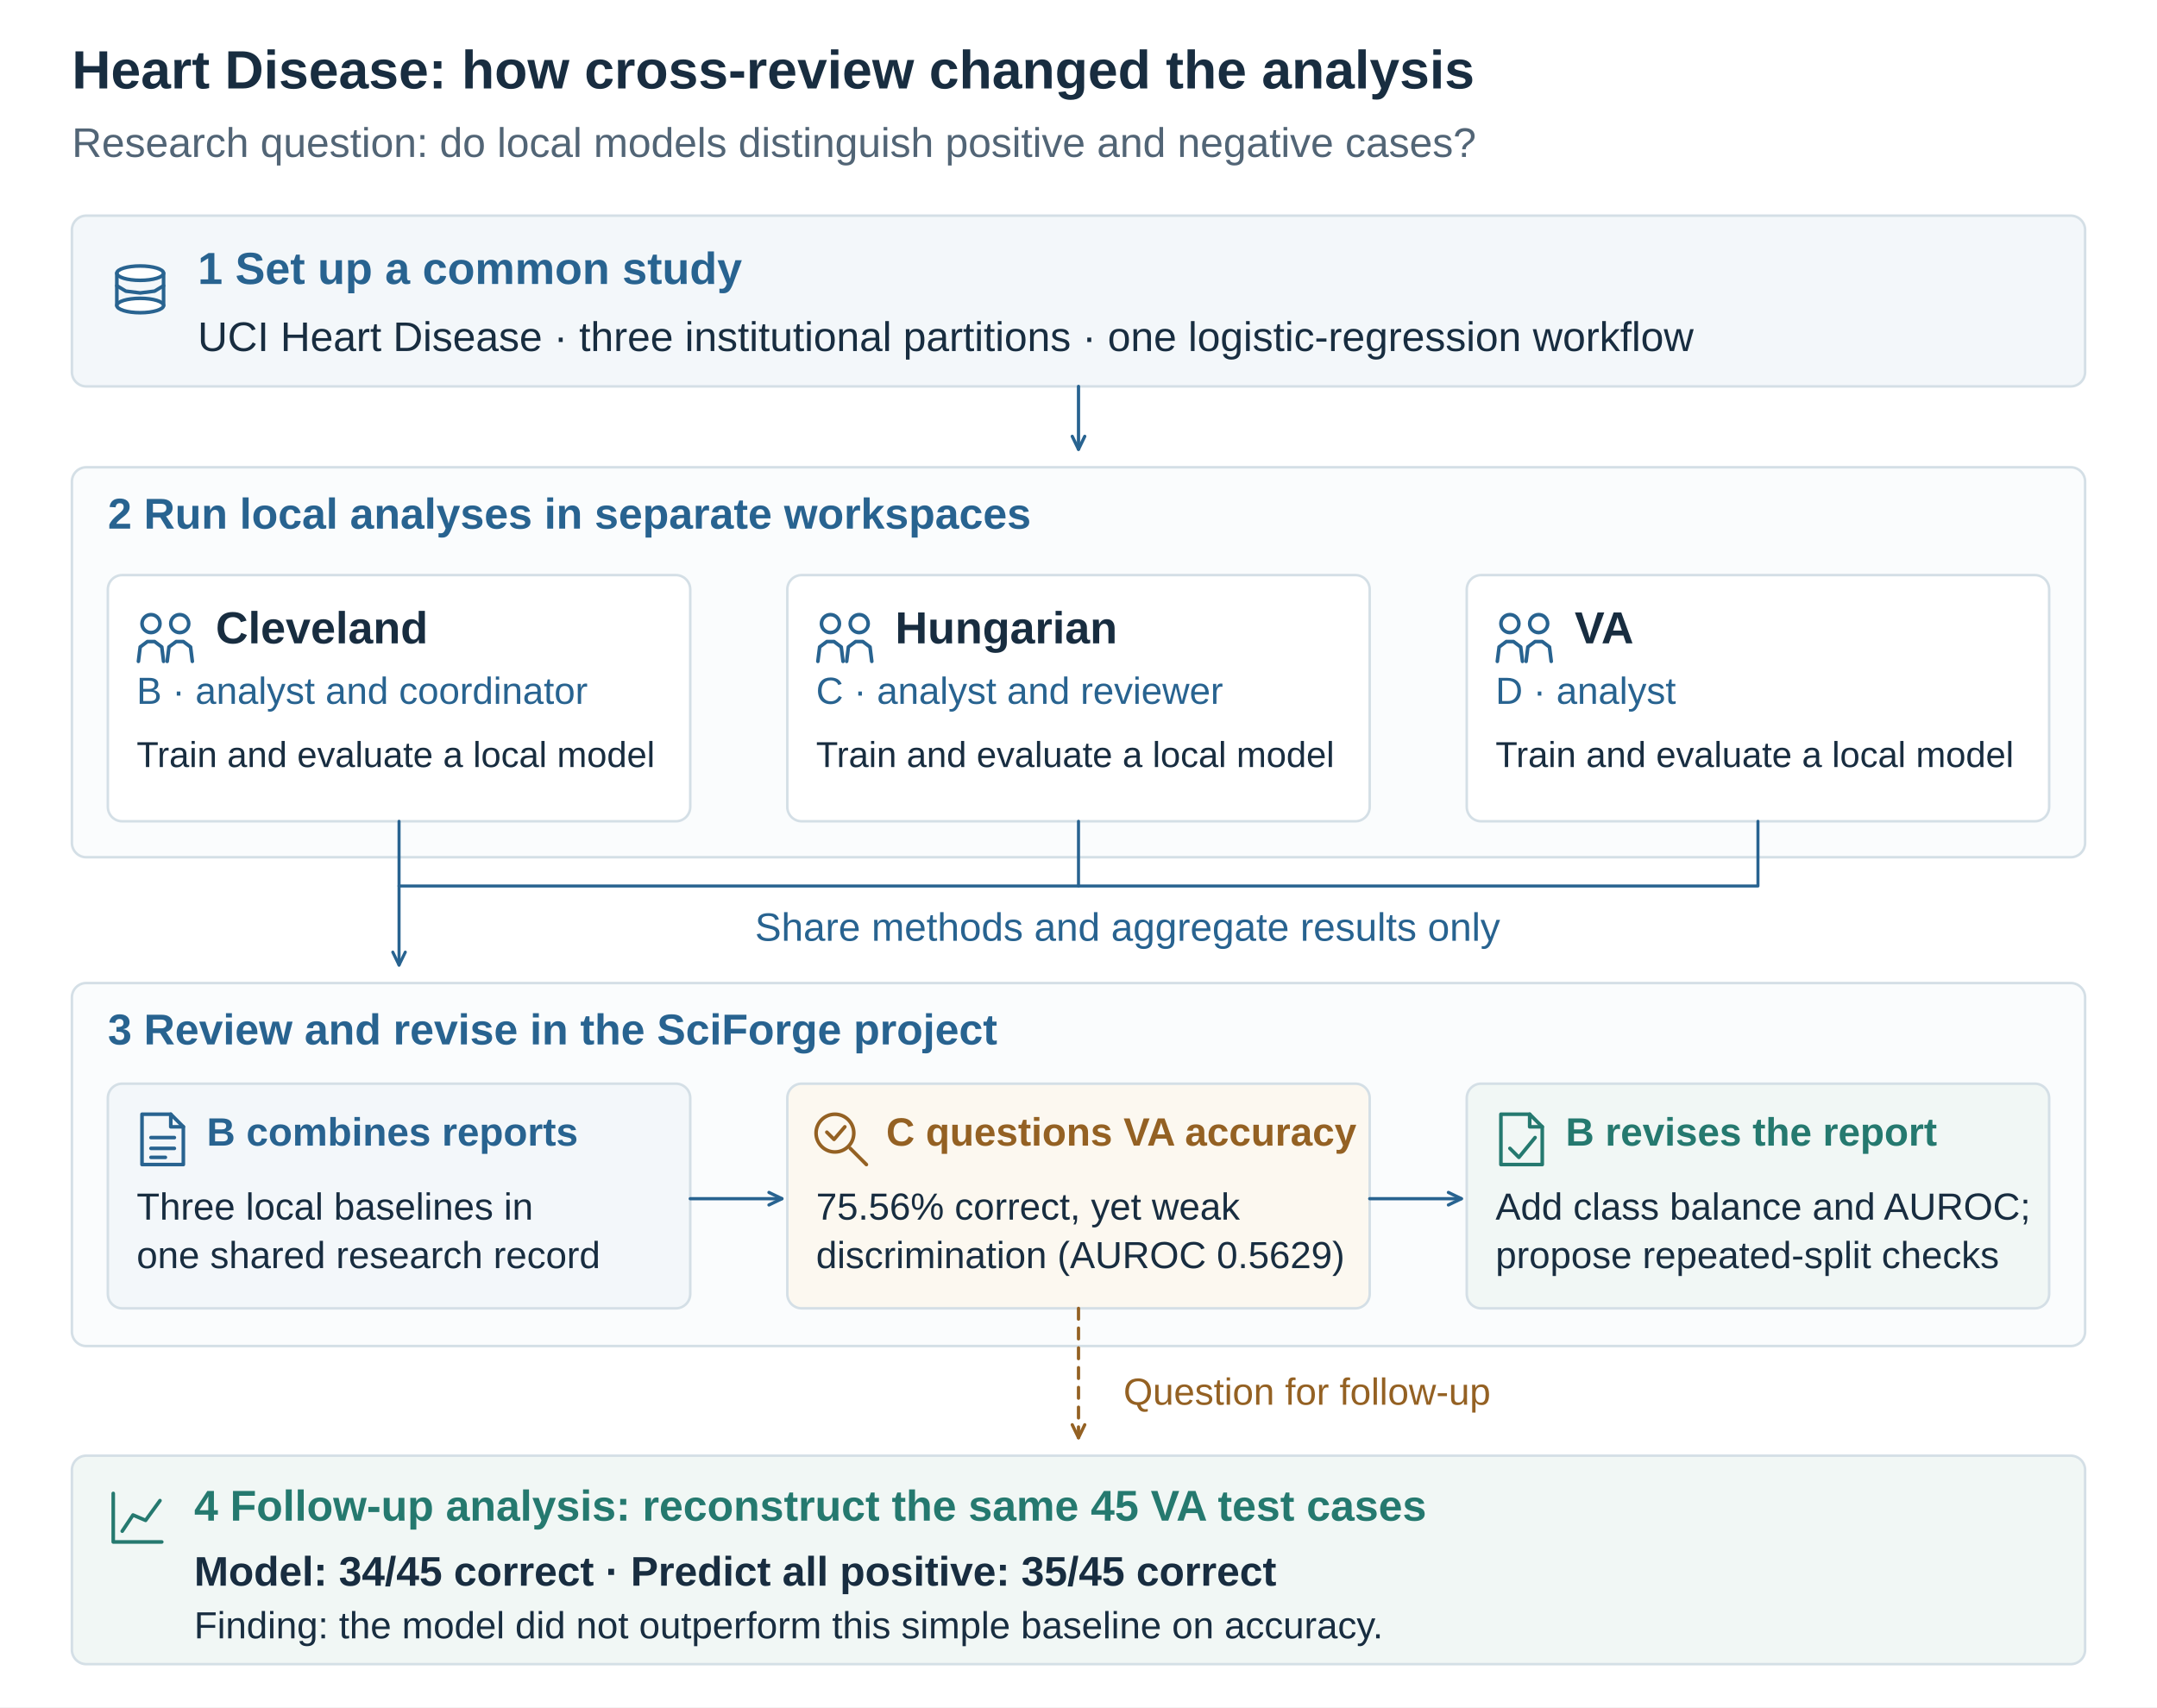
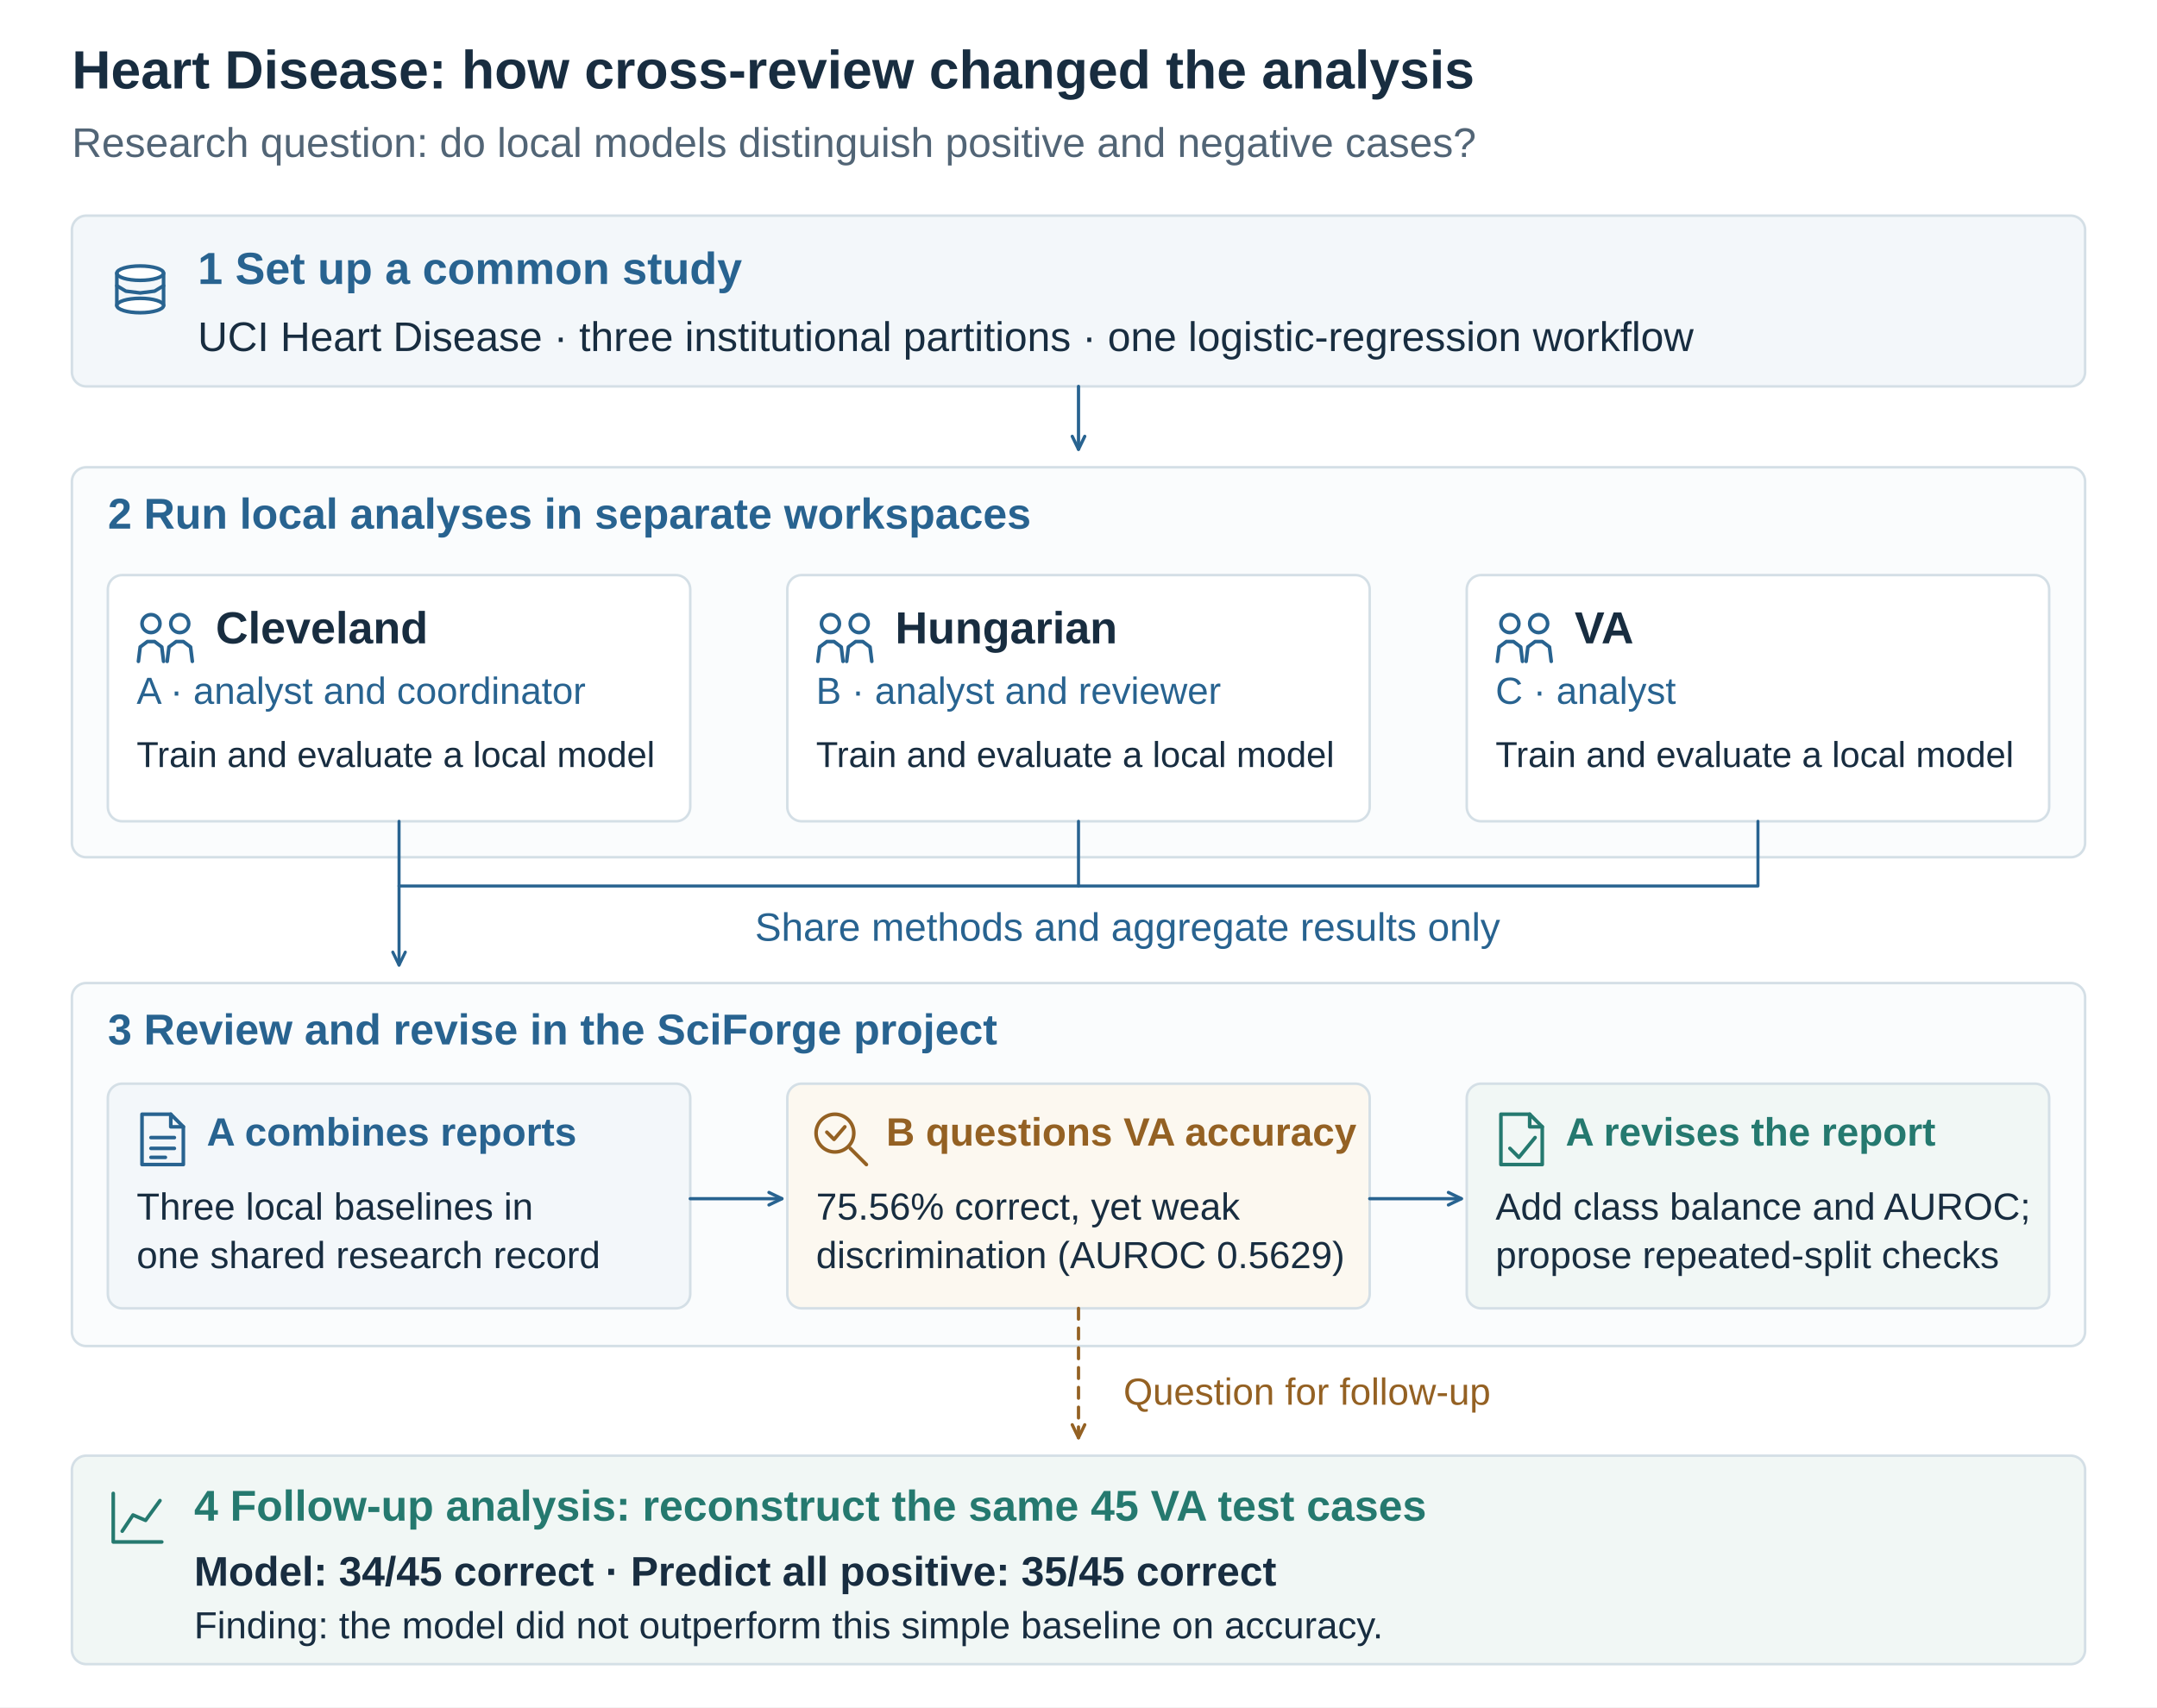
<svg xmlns="http://www.w3.org/2000/svg" width="1200" height="950" viewBox="0 0 1200 950" role="img">
  <rect x="0" y="0" width="1200" height="950" rx="0" fill="#FFFFFF" stroke="none" stroke-width="1.4" />
  <text x="40" y="49.2" fill="#182D40" text-anchor="start" style="font:700 30px Arial, Helvetica, sans-serif">Heart Disease: how cross-review changed the analysis</text>
  <text x="40" y="87.32" fill="#526576" text-anchor="start" style="font:23px Arial, Helvetica, sans-serif">Research question: do local models distinguish positive and negative cases?</text>
  <rect x="40" y="120" width="1120" height="95" rx="8" fill="#F3F7FA" stroke="#D4DFE6" stroke-width="1.4" />
  <ellipse cx="78.0" cy="152.0" rx="13.0" ry="4.0" fill="#FFFFFF" stroke="#286390" stroke-width="2" />
  <polyline points="65,152 65,170" fill="none" stroke="#286390" stroke-width="2" stroke-linecap="round" stroke-linejoin="round" stroke-dasharray="none" />
  <polyline points="91,152 91,170" fill="none" stroke="#286390" stroke-width="2" stroke-linecap="round" stroke-linejoin="round" stroke-dasharray="none" />
  <ellipse cx="78.0" cy="170.0" rx="13.0" ry="4.0" fill="#FFFFFF" stroke="#286390" stroke-width="2" />
  <polyline points="65,159 70,162 78,163 86,162 91,159" fill="none" stroke="#286390" stroke-width="2" stroke-linecap="round" stroke-linejoin="round" stroke-dasharray="none" />
  <text x="110" y="158.0" fill="#286390" text-anchor="start" style="font:700 25px Arial, Helvetica, sans-serif">1  Set up a common study</text>
  <text x="110" y="195.32" fill="#182D40" text-anchor="start" style="font:23px Arial, Helvetica, sans-serif">UCI Heart Disease · three institutional partitions · one logistic-regression workflow</text>
  <polyline points="600,215 600,250" fill="none" stroke="#286390" stroke-width="1.8" stroke-linecap="round" stroke-linejoin="round" stroke-dasharray="none" />
  <polyline points="596.52,242.796 600,250 603.48,242.796" fill="none" stroke="#286390" stroke-width="1.8" stroke-linecap="round" stroke-linejoin="round" />
  <rect x="40" y="260" width="1120" height="217" rx="8" fill="#FAFCFD" stroke="#D4DFE6" stroke-width="1.4" />
  <text x="60" y="294.16" fill="#286390" text-anchor="start" style="font:700 24px Arial, Helvetica, sans-serif">2  Run local analyses in separate workspaces</text>
  <rect x="60" y="320" width="324" height="137" rx="8" fill="#FFFFFF" stroke="#D4DFE6" stroke-width="1.4" />
  <ellipse cx="84.0" cy="347.0" rx="5.0" ry="5.0" fill="none" stroke="#286390" stroke-width="2" />
  <ellipse cx="100.0" cy="347.0" rx="5.0" ry="5.0" fill="none" stroke="#286390" stroke-width="2" />
  <polyline points="77,368 78,360 82,357 86,357 90,360 91,368" fill="none" stroke="#286390" stroke-width="2" stroke-linecap="round" stroke-linejoin="round" stroke-dasharray="none" />
  <polyline points="93,368 94,360 98,357 102,357 106,360 107,368" fill="none" stroke="#286390" stroke-width="2" stroke-linecap="round" stroke-linejoin="round" stroke-dasharray="none" />
  <text x="120" y="358.0" fill="#182D40" text-anchor="start" style="font:700 25px Arial, Helvetica, sans-serif">Cleveland</text>
-   <text x="76" y="391.64" fill="#286390" text-anchor="start" style="font:21px Arial, Helvetica, sans-serif">B · analyst and coordinator</text>
+   <text x="76" y="391.64" fill="#286390" text-anchor="start" style="font:21px Arial, Helvetica, sans-serif">A · analyst and coordinator</text>
  <text x="76" y="426.8" fill="#182D40" text-anchor="start" style="font:20px Arial, Helvetica, sans-serif">Train and evaluate a local model</text>
  <rect x="438" y="320" width="324" height="137" rx="8" fill="#FFFFFF" stroke="#D4DFE6" stroke-width="1.4" />
  <ellipse cx="462.0" cy="347.0" rx="5.0" ry="5.0" fill="none" stroke="#286390" stroke-width="2" />
  <ellipse cx="478.0" cy="347.0" rx="5.0" ry="5.0" fill="none" stroke="#286390" stroke-width="2" />
  <polyline points="455,368 456,360 460,357 464,357 468,360 469,368" fill="none" stroke="#286390" stroke-width="2" stroke-linecap="round" stroke-linejoin="round" stroke-dasharray="none" />
  <polyline points="471,368 472,360 476,357 480,357 484,360 485,368" fill="none" stroke="#286390" stroke-width="2" stroke-linecap="round" stroke-linejoin="round" stroke-dasharray="none" />
  <text x="498" y="358.0" fill="#182D40" text-anchor="start" style="font:700 25px Arial, Helvetica, sans-serif">Hungarian</text>
-   <text x="454" y="391.64" fill="#286390" text-anchor="start" style="font:21px Arial, Helvetica, sans-serif">C · analyst and reviewer</text>
+   <text x="454" y="391.64" fill="#286390" text-anchor="start" style="font:21px Arial, Helvetica, sans-serif">B · analyst and reviewer</text>
  <text x="454" y="426.8" fill="#182D40" text-anchor="start" style="font:20px Arial, Helvetica, sans-serif">Train and evaluate a local model</text>
  <rect x="816" y="320" width="324" height="137" rx="8" fill="#FFFFFF" stroke="#D4DFE6" stroke-width="1.4" />
  <ellipse cx="840.0" cy="347.0" rx="5.0" ry="5.0" fill="none" stroke="#286390" stroke-width="2" />
  <ellipse cx="856.0" cy="347.0" rx="5.0" ry="5.0" fill="none" stroke="#286390" stroke-width="2" />
  <polyline points="833,368 834,360 838,357 842,357 846,360 847,368" fill="none" stroke="#286390" stroke-width="2" stroke-linecap="round" stroke-linejoin="round" stroke-dasharray="none" />
  <polyline points="849,368 850,360 854,357 858,357 862,360 863,368" fill="none" stroke="#286390" stroke-width="2" stroke-linecap="round" stroke-linejoin="round" stroke-dasharray="none" />
  <text x="876" y="358.0" fill="#182D40" text-anchor="start" style="font:700 25px Arial, Helvetica, sans-serif">VA</text>
-   <text x="832" y="391.64" fill="#286390" text-anchor="start" style="font:21px Arial, Helvetica, sans-serif">D · analyst</text>
+   <text x="832" y="391.64" fill="#286390" text-anchor="start" style="font:21px Arial, Helvetica, sans-serif">C · analyst</text>
  <text x="832" y="426.8" fill="#182D40" text-anchor="start" style="font:20px Arial, Helvetica, sans-serif">Train and evaluate a local model</text>
  <polyline points="222,457 222,493 978,493 978,457" fill="none" stroke="#286390" stroke-width="1.7" stroke-linecap="round" stroke-linejoin="round" stroke-dasharray="none" />
  <polyline points="600,457 600,493" fill="none" stroke="#286390" stroke-width="1.7" stroke-linecap="round" stroke-linejoin="round" stroke-dasharray="none" />
  <polyline points="222,493 222,537" fill="none" stroke="#286390" stroke-width="1.7" stroke-linecap="round" stroke-linejoin="round" stroke-dasharray="none" />
  <polyline points="218.52,529.796 222,537 225.48,529.796" fill="none" stroke="#286390" stroke-width="1.7" stroke-linecap="round" stroke-linejoin="round" />
  <text x="420" y="523.48" fill="#286390" text-anchor="start" style="font:22px Arial, Helvetica, sans-serif">Share methods and aggregate results only</text>
  <rect x="40" y="547" width="1120" height="202" rx="8" fill="#FAFCFD" stroke="#D4DFE6" stroke-width="1.4" />
  <text x="60" y="581.16" fill="#286390" text-anchor="start" style="font:700 24px Arial, Helvetica, sans-serif">3  Review and revise in the SciForge project</text>
  <rect x="60" y="603" width="324" height="125" rx="8" fill="#F3F7FA" stroke="#D4DFE6" stroke-width="1.4" />
  <polyline points="79,620 95,620 102,627 102,648 79,648 79,620" fill="none" stroke="#286390" stroke-width="2" stroke-linecap="round" stroke-linejoin="round" stroke-dasharray="none" />
  <polyline points="95,620 95,627 102,627" fill="none" stroke="#286390" stroke-width="2" stroke-linecap="round" stroke-linejoin="round" stroke-dasharray="none" />
  <polyline points="84,633 97,633" fill="none" stroke="#286390" stroke-width="2" stroke-linecap="round" stroke-linejoin="round" stroke-dasharray="none" />
  <polyline points="84,639 97,639" fill="none" stroke="#286390" stroke-width="2" stroke-linecap="round" stroke-linejoin="round" stroke-dasharray="none" />
  <polyline points="84,644 92,644" fill="none" stroke="#286390" stroke-width="2" stroke-linecap="round" stroke-linejoin="round" stroke-dasharray="none" />
-   <text x="115" y="637.48" fill="#286390" text-anchor="start" style="font:700 22px Arial, Helvetica, sans-serif">B combines reports</text>
+   <text x="115" y="637.48" fill="#286390" text-anchor="start" style="font:700 22px Arial, Helvetica, sans-serif">A combines reports</text>
  <text x="76" y="678.64" fill="#182D40" text-anchor="start" style="font:21px Arial, Helvetica, sans-serif">Three local baselines in</text>
  <text x="76" y="705.64" fill="#182D40" text-anchor="start" style="font:21px Arial, Helvetica, sans-serif">one shared research record</text>
  <rect x="438" y="603" width="324" height="125" rx="8" fill="#FCF8F0" stroke="#D4DFE6" stroke-width="1.4" />
  <ellipse cx="464.5" cy="630.5" rx="10.5" ry="10.5" fill="none" stroke="#946123" stroke-width="2" />
  <polyline points="473,639 482,648" fill="none" stroke="#946123" stroke-width="2" stroke-linecap="round" stroke-linejoin="round" stroke-dasharray="none" />
  <polyline points="460,630 464,634 470,627" fill="none" stroke="#946123" stroke-width="2" stroke-linecap="round" stroke-linejoin="round" stroke-dasharray="none" />
-   <text x="493" y="637.48" fill="#946123" text-anchor="start" style="font:700 22px Arial, Helvetica, sans-serif">C questions VA accuracy</text>
+   <text x="493" y="637.48" fill="#946123" text-anchor="start" style="font:700 22px Arial, Helvetica, sans-serif">B questions VA accuracy</text>
  <text x="454" y="678.64" fill="#182D40" text-anchor="start" style="font:21px Arial, Helvetica, sans-serif">75.56% correct, yet weak</text>
  <text x="454" y="705.64" fill="#182D40" text-anchor="start" style="font:21px Arial, Helvetica, sans-serif">discrimination (AUROC 0.5629)</text>
  <rect x="816" y="603" width="324" height="125" rx="8" fill="#F1F7F5" stroke="#D4DFE6" stroke-width="1.4" />
  <polyline points="835,620 851,620 858,627 858,648 835,648 835,620" fill="none" stroke="#25796F" stroke-width="2" stroke-linecap="round" stroke-linejoin="round" stroke-dasharray="none" />
  <polyline points="851,620 851,627 858,627" fill="none" stroke="#25796F" stroke-width="2" stroke-linecap="round" stroke-linejoin="round" stroke-dasharray="none" />
  <polyline points="840,639 845,644 854,633" fill="none" stroke="#25796F" stroke-width="2" stroke-linecap="round" stroke-linejoin="round" stroke-dasharray="none" />
-   <text x="871" y="637.48" fill="#25796F" text-anchor="start" style="font:700 22px Arial, Helvetica, sans-serif">B revises the report</text>
+   <text x="871" y="637.48" fill="#25796F" text-anchor="start" style="font:700 22px Arial, Helvetica, sans-serif">A revises the report</text>
  <text x="832" y="678.64" fill="#182D40" text-anchor="start" style="font:21px Arial, Helvetica, sans-serif">Add class balance and AUROC;</text>
  <text x="832" y="705.64" fill="#182D40" text-anchor="start" style="font:21px Arial, Helvetica, sans-serif">propose repeated-split checks</text>
  <polyline points="384,667 435,667" fill="none" stroke="#286390" stroke-width="1.8" stroke-linecap="round" stroke-linejoin="round" stroke-dasharray="none" />
  <polyline points="427.796,670.48 435,667 427.796,663.52" fill="none" stroke="#286390" stroke-width="1.8" stroke-linecap="round" stroke-linejoin="round" />
  <polyline points="762,667 813,667" fill="none" stroke="#286390" stroke-width="1.8" stroke-linecap="round" stroke-linejoin="round" stroke-dasharray="none" />
  <polyline points="805.796,670.48 813,667 805.796,663.52" fill="none" stroke="#286390" stroke-width="1.8" stroke-linecap="round" stroke-linejoin="round" />
  <polyline points="600,728 600,800" fill="none" stroke="#946123" stroke-width="1.8" stroke-linecap="round" stroke-linejoin="round" stroke-dasharray="6 5" />
  <polyline points="596.52,792.796 600,800 603.48,792.796" fill="none" stroke="#946123" stroke-width="1.8" stroke-linecap="round" stroke-linejoin="round" />
  <text x="625" y="781.64" fill="#946123" text-anchor="start" style="font:21px Arial, Helvetica, sans-serif">Question for follow-up</text>
  <rect x="40" y="810" width="1120" height="116" rx="8" fill="#F1F7F5" stroke="#D4DFE6" stroke-width="1.4" />
  <polyline points="63,831 63,858 90,858" fill="none" stroke="#25796F" stroke-width="2" stroke-linecap="round" stroke-linejoin="round" stroke-dasharray="none" />
  <polyline points="68,852 74,843 81,846 89,835" fill="none" stroke="#25796F" stroke-width="2" stroke-linecap="round" stroke-linejoin="round" stroke-dasharray="none" />
  <text x="108" y="846.16" fill="#25796F" text-anchor="start" style="font:700 24px Arial, Helvetica, sans-serif">4  Follow-up analysis: reconstruct the same 45 VA test cases</text>
  <text x="108" y="882.32" fill="#182D40" text-anchor="start" style="font:700 23px Arial, Helvetica, sans-serif">Model: 34/45 correct  ·  Predict all positive: 35/45 correct</text>
  <text x="108" y="911.64" fill="#182D40" text-anchor="start" style="font:21px Arial, Helvetica, sans-serif">Finding: the model did not outperform this simple baseline on accuracy.</text>
</svg>
